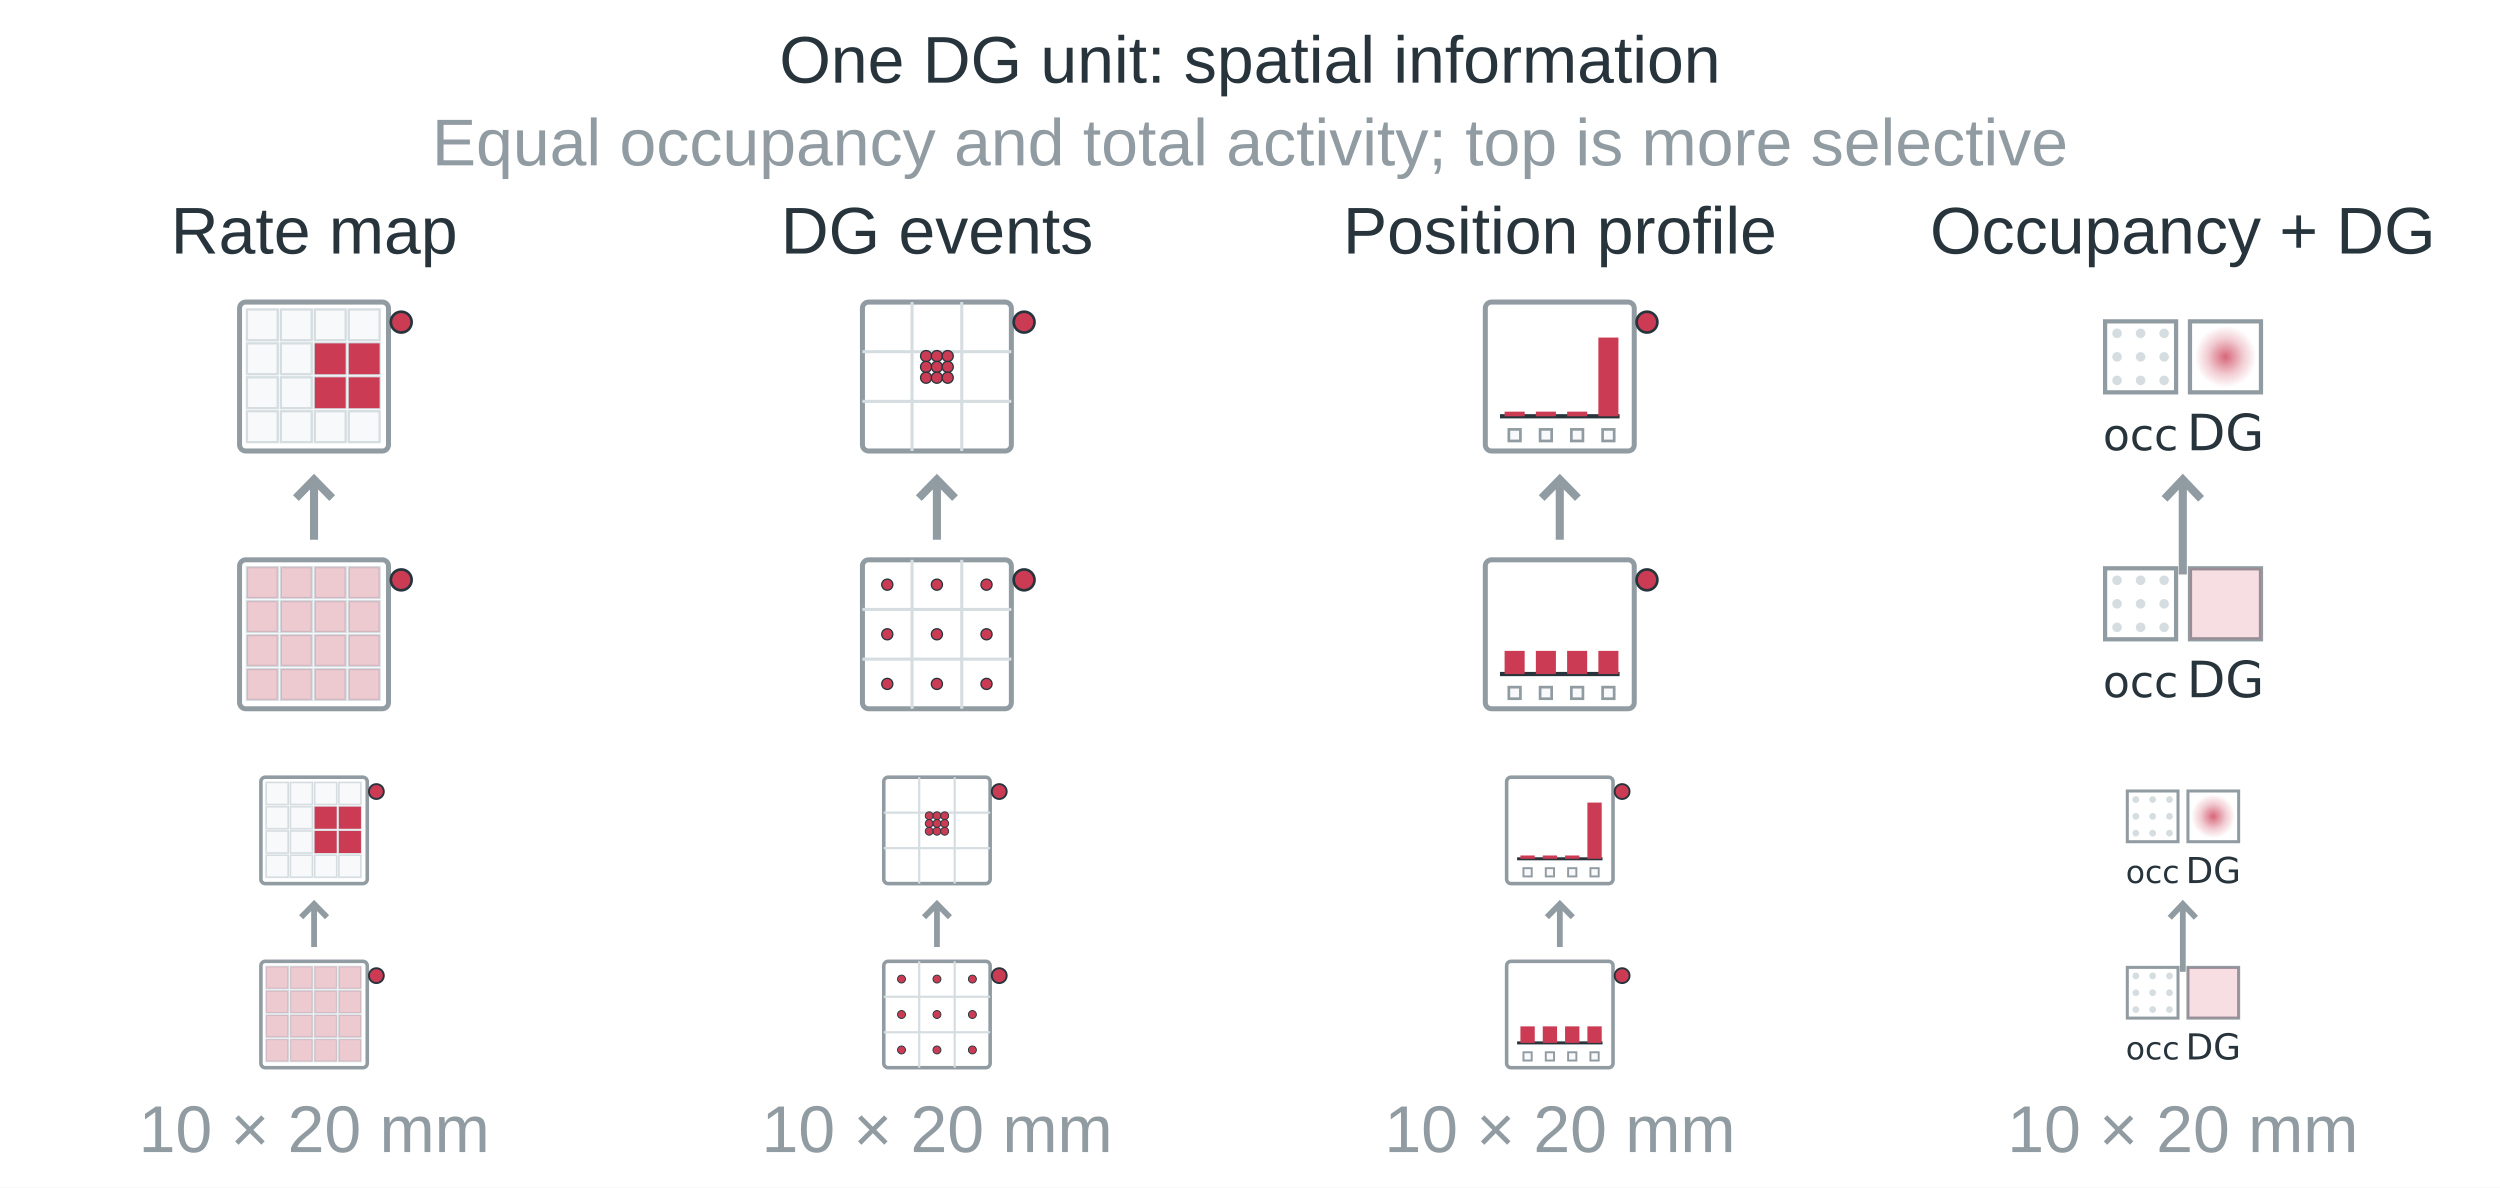
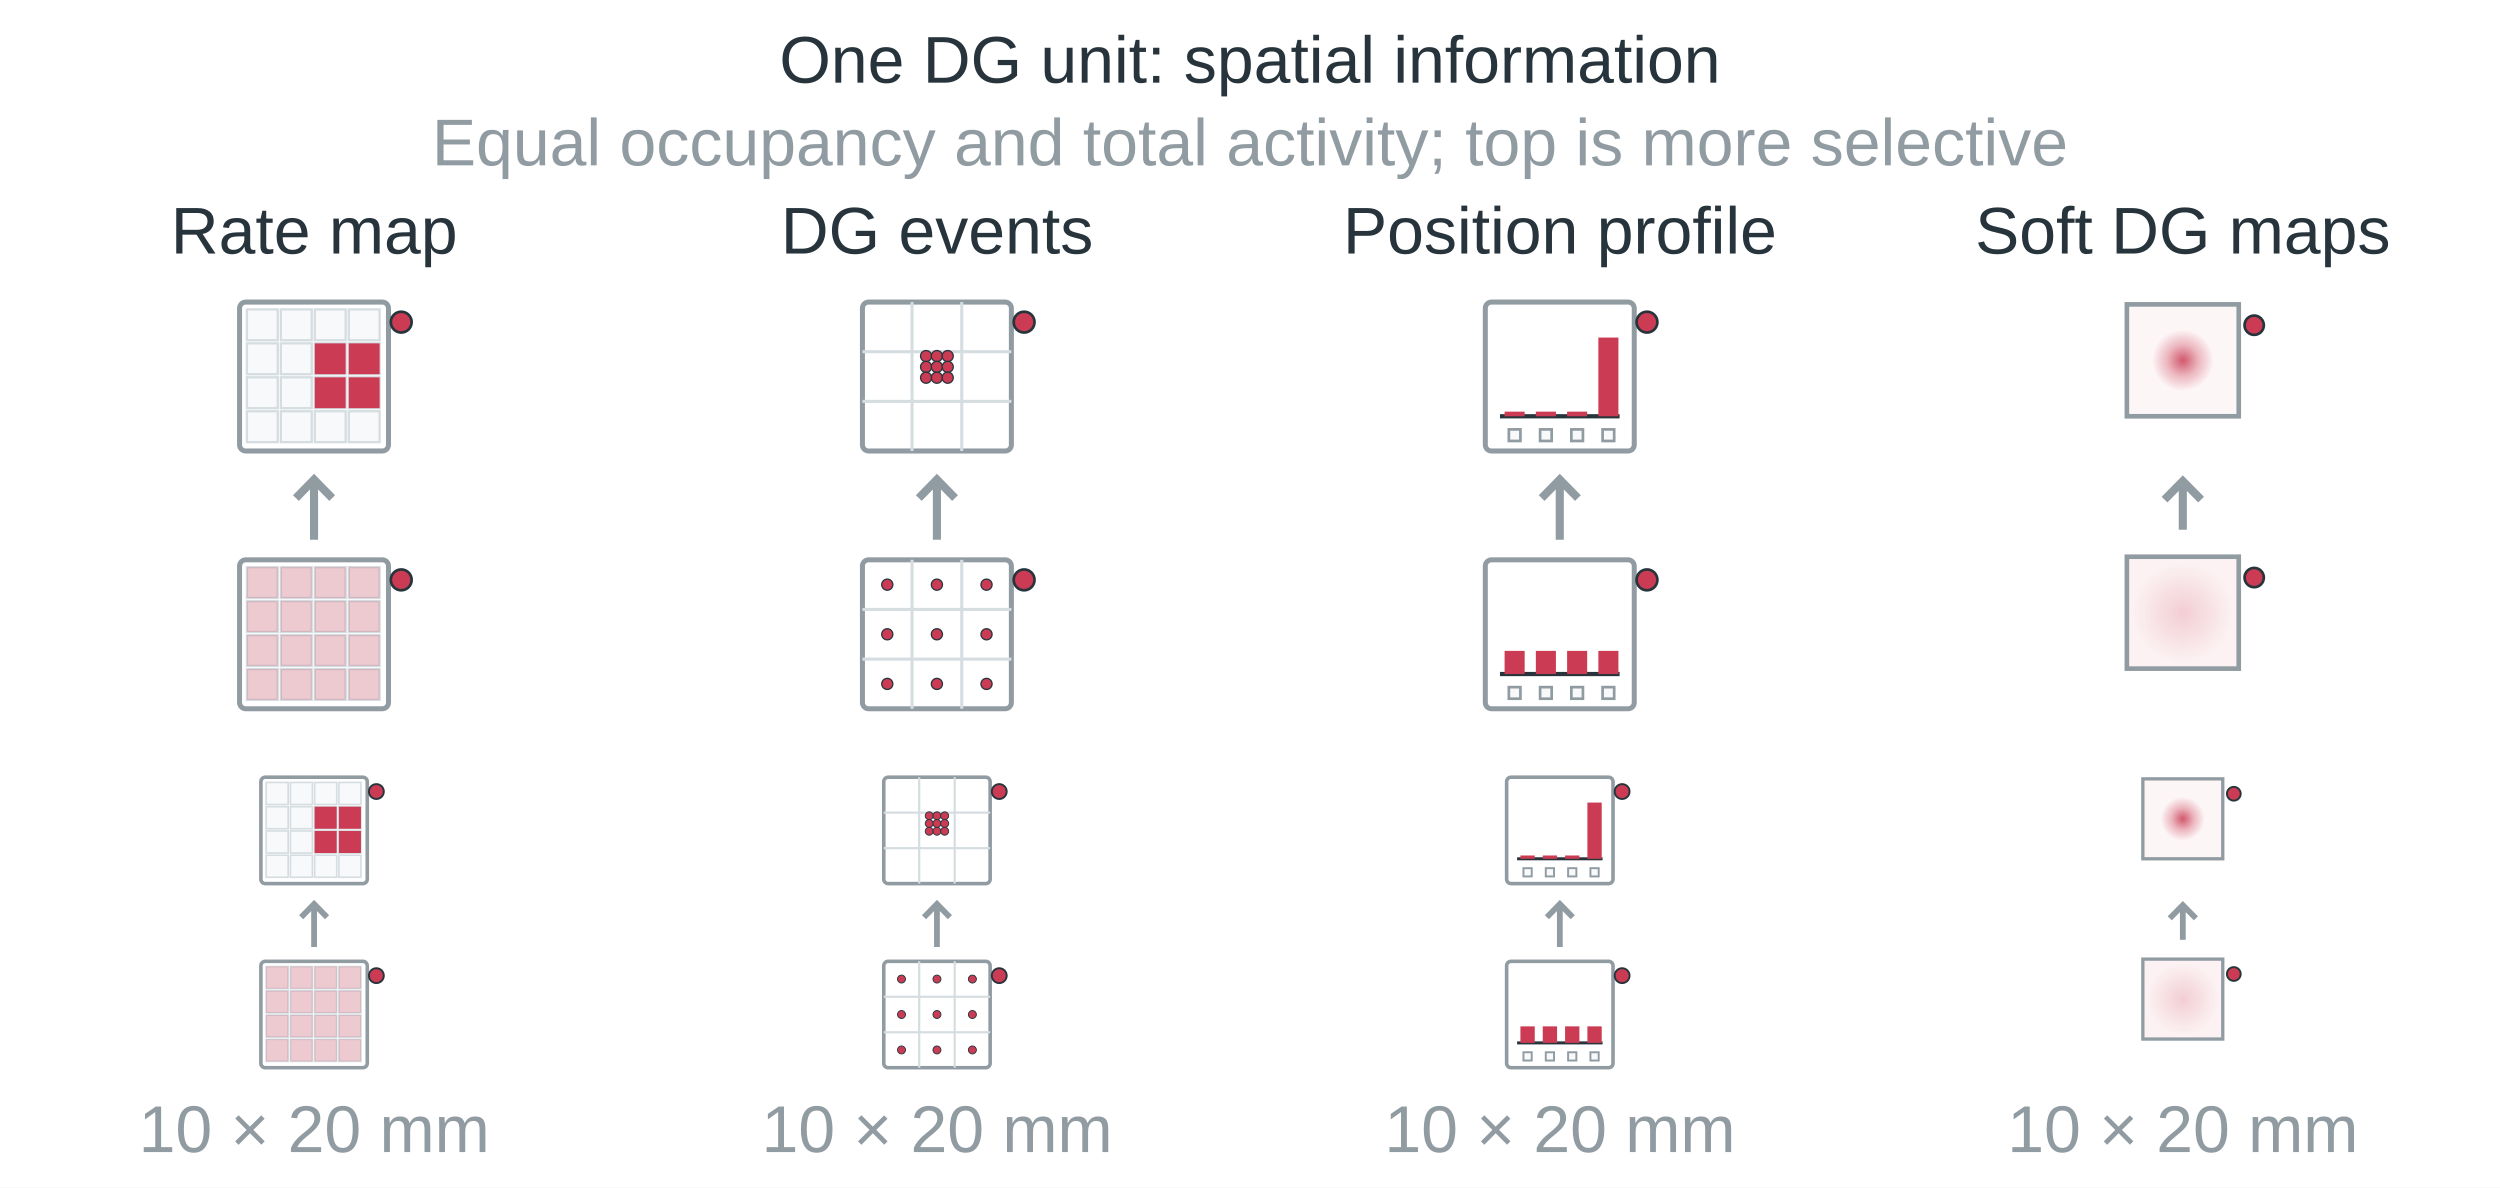
<svg xmlns="http://www.w3.org/2000/svg" width="160mm" height="76mm" viewBox="0 0 453.543 215.433">
  <rect width="100%" height="100%" fill="white" />
  <text x="226.77" y="15" text-anchor="middle" font-family="Arial" font-size="12" fill="#27343c">One DG unit: spatial information</text>
  <text x="226.77" y="30" text-anchor="middle" font-family="Arial" font-size="12" fill="#919ba2">Equal occupancy and total activity; top is more selective</text>
  <text x="57.00" y="46" text-anchor="middle" font-family="Arial" font-size="12" fill="#27343c">Rate map</text>
  <g transform="translate(37.16,52) scale(1.4)">
    <rect x="4.5" y="2.0" width="19.3" height="19.3" rx="0.8" fill="white" stroke="#919ba2" stroke-width="0.65" />
    <circle cx="25.45" cy="4.60" r="1.35" fill="#CB3C54" stroke="#27343c" stroke-width="0.35" />
    <rect x="4.5" y="35.4" width="19.3" height="19.3" rx="0.8" fill="white" stroke="#919ba2" stroke-width="0.65" />
    <circle cx="25.45" cy="38.00" r="1.35" fill="#CB3C54" stroke="#27343c" stroke-width="0.35" />
    <path d="M 14.15,32.8 V 25.0 M 11.8,27.4 L 14.15,25.0 L 16.5,27.4" fill="none" stroke="#919ba2" stroke-width="1.05" />
    <rect x="5.45" y="2.95" width="4.0" height="4.0" fill="#f8f9fa" stroke="#d5dde1" stroke-width="0.30" />
    <rect x="9.85" y="2.95" width="4.0" height="4.0" fill="#f8f9fa" stroke="#d5dde1" stroke-width="0.30" />
    <rect x="14.25" y="2.95" width="4.0" height="4.0" fill="#f8f9fa" stroke="#d5dde1" stroke-width="0.30" />
    <rect x="18.65" y="2.95" width="4.0" height="4.0" fill="#f8f9fa" stroke="#d5dde1" stroke-width="0.30" />
    <rect x="5.45" y="7.35" width="4.0" height="4.0" fill="#f8f9fa" stroke="#d5dde1" stroke-width="0.30" />
    <rect x="9.85" y="7.35" width="4.0" height="4.0" fill="#f8f9fa" stroke="#d5dde1" stroke-width="0.30" />
    <rect x="14.25" y="7.35" width="4.0" height="4.0" fill="#f8f9fa" stroke="#d5dde1" stroke-width="0.30" />
    <rect x="14.25" y="7.35" width="4.0" height="4.0" fill="#CB3C54" fill-opacity="1" />
    <rect x="18.65" y="7.35" width="4.0" height="4.0" fill="#f8f9fa" stroke="#d5dde1" stroke-width="0.30" />
    <rect x="18.65" y="7.35" width="4.0" height="4.0" fill="#CB3C54" fill-opacity="1" />
    <rect x="5.45" y="11.75" width="4.0" height="4.0" fill="#f8f9fa" stroke="#d5dde1" stroke-width="0.30" />
    <rect x="9.85" y="11.75" width="4.0" height="4.0" fill="#f8f9fa" stroke="#d5dde1" stroke-width="0.30" />
    <rect x="14.25" y="11.75" width="4.0" height="4.0" fill="#f8f9fa" stroke="#d5dde1" stroke-width="0.30" />
    <rect x="14.25" y="11.75" width="4.0" height="4.0" fill="#CB3C54" fill-opacity="1" />
    <rect x="18.65" y="11.75" width="4.0" height="4.0" fill="#f8f9fa" stroke="#d5dde1" stroke-width="0.30" />
    <rect x="18.65" y="11.75" width="4.0" height="4.0" fill="#CB3C54" fill-opacity="1" />
    <rect x="5.45" y="16.15" width="4.0" height="4.0" fill="#f8f9fa" stroke="#d5dde1" stroke-width="0.30" />
    <rect x="9.85" y="16.15" width="4.0" height="4.0" fill="#f8f9fa" stroke="#d5dde1" stroke-width="0.30" />
    <rect x="14.25" y="16.15" width="4.0" height="4.0" fill="#f8f9fa" stroke="#d5dde1" stroke-width="0.30" />
    <rect x="18.65" y="16.15" width="4.0" height="4.0" fill="#f8f9fa" stroke="#d5dde1" stroke-width="0.30" />
    <rect x="5.45" y="36.35" width="4.0" height="4.0" fill="#f8f9fa" stroke="#d5dde1" stroke-width="0.30" />
    <rect x="5.45" y="36.35" width="4.0" height="4.0" fill="#CB3C54" fill-opacity="0.25" />
    <rect x="9.85" y="36.35" width="4.0" height="4.0" fill="#f8f9fa" stroke="#d5dde1" stroke-width="0.30" />
    <rect x="9.85" y="36.35" width="4.0" height="4.0" fill="#CB3C54" fill-opacity="0.25" />
    <rect x="14.25" y="36.35" width="4.0" height="4.0" fill="#f8f9fa" stroke="#d5dde1" stroke-width="0.30" />
    <rect x="14.25" y="36.35" width="4.0" height="4.0" fill="#CB3C54" fill-opacity="0.25" />
    <rect x="18.65" y="36.35" width="4.0" height="4.0" fill="#f8f9fa" stroke="#d5dde1" stroke-width="0.30" />
    <rect x="18.65" y="36.35" width="4.0" height="4.0" fill="#CB3C54" fill-opacity="0.25" />
    <rect x="5.45" y="40.75" width="4.0" height="4.0" fill="#f8f9fa" stroke="#d5dde1" stroke-width="0.30" />
    <rect x="5.45" y="40.75" width="4.0" height="4.0" fill="#CB3C54" fill-opacity="0.25" />
    <rect x="9.85" y="40.75" width="4.0" height="4.0" fill="#f8f9fa" stroke="#d5dde1" stroke-width="0.30" />
    <rect x="9.85" y="40.75" width="4.0" height="4.0" fill="#CB3C54" fill-opacity="0.25" />
    <rect x="14.25" y="40.75" width="4.0" height="4.0" fill="#f8f9fa" stroke="#d5dde1" stroke-width="0.30" />
    <rect x="14.25" y="40.75" width="4.0" height="4.0" fill="#CB3C54" fill-opacity="0.25" />
    <rect x="18.65" y="40.75" width="4.0" height="4.0" fill="#f8f9fa" stroke="#d5dde1" stroke-width="0.30" />
    <rect x="18.65" y="40.75" width="4.0" height="4.0" fill="#CB3C54" fill-opacity="0.25" />
    <rect x="5.45" y="45.15" width="4.0" height="4.0" fill="#f8f9fa" stroke="#d5dde1" stroke-width="0.30" />
    <rect x="5.45" y="45.15" width="4.0" height="4.0" fill="#CB3C54" fill-opacity="0.25" />
    <rect x="9.85" y="45.15" width="4.0" height="4.0" fill="#f8f9fa" stroke="#d5dde1" stroke-width="0.30" />
    <rect x="9.85" y="45.15" width="4.0" height="4.0" fill="#CB3C54" fill-opacity="0.25" />
    <rect x="14.25" y="45.15" width="4.0" height="4.0" fill="#f8f9fa" stroke="#d5dde1" stroke-width="0.30" />
    <rect x="14.25" y="45.15" width="4.0" height="4.0" fill="#CB3C54" fill-opacity="0.25" />
    <rect x="18.65" y="45.15" width="4.0" height="4.0" fill="#f8f9fa" stroke="#d5dde1" stroke-width="0.30" />
    <rect x="18.65" y="45.15" width="4.0" height="4.0" fill="#CB3C54" fill-opacity="0.25" />
    <rect x="5.45" y="49.55" width="4.0" height="4.0" fill="#f8f9fa" stroke="#d5dde1" stroke-width="0.30" />
    <rect x="5.45" y="49.55" width="4.0" height="4.0" fill="#CB3C54" fill-opacity="0.25" />
    <rect x="9.85" y="49.55" width="4.0" height="4.0" fill="#f8f9fa" stroke="#d5dde1" stroke-width="0.30" />
    <rect x="9.85" y="49.55" width="4.0" height="4.0" fill="#CB3C54" fill-opacity="0.25" />
    <rect x="14.25" y="49.55" width="4.0" height="4.0" fill="#f8f9fa" stroke="#d5dde1" stroke-width="0.30" />
    <rect x="14.25" y="49.55" width="4.0" height="4.0" fill="#CB3C54" fill-opacity="0.25" />
    <rect x="18.65" y="49.55" width="4.0" height="4.0" fill="#f8f9fa" stroke="#d5dde1" stroke-width="0.30" />
    <rect x="18.65" y="49.55" width="4.0" height="4.0" fill="#CB3C54" fill-opacity="0.25" />
  </g>
  <g transform="translate(42.83,139)">
    <rect x="4.5" y="2.0" width="19.3" height="19.3" rx="0.8" fill="white" stroke="#919ba2" stroke-width="0.65" />
    <circle cx="25.45" cy="4.60" r="1.35" fill="#CB3C54" stroke="#27343c" stroke-width="0.35" />
    <rect x="4.5" y="35.4" width="19.3" height="19.3" rx="0.8" fill="white" stroke="#919ba2" stroke-width="0.65" />
    <circle cx="25.45" cy="38.00" r="1.35" fill="#CB3C54" stroke="#27343c" stroke-width="0.35" />
    <path d="M 14.15,32.8 V 25.0 M 11.8,27.4 L 14.15,25.0 L 16.5,27.4" fill="none" stroke="#919ba2" stroke-width="1.05" />
    <rect x="5.45" y="2.95" width="4.0" height="4.0" fill="#f8f9fa" stroke="#d5dde1" stroke-width="0.30" />
    <rect x="9.85" y="2.95" width="4.0" height="4.0" fill="#f8f9fa" stroke="#d5dde1" stroke-width="0.30" />
    <rect x="14.25" y="2.95" width="4.0" height="4.0" fill="#f8f9fa" stroke="#d5dde1" stroke-width="0.30" />
    <rect x="18.65" y="2.95" width="4.0" height="4.0" fill="#f8f9fa" stroke="#d5dde1" stroke-width="0.30" />
    <rect x="5.45" y="7.35" width="4.0" height="4.0" fill="#f8f9fa" stroke="#d5dde1" stroke-width="0.30" />
    <rect x="9.85" y="7.35" width="4.0" height="4.0" fill="#f8f9fa" stroke="#d5dde1" stroke-width="0.30" />
    <rect x="14.25" y="7.35" width="4.0" height="4.0" fill="#f8f9fa" stroke="#d5dde1" stroke-width="0.30" />
    <rect x="14.25" y="7.35" width="4.0" height="4.0" fill="#CB3C54" fill-opacity="1" />
    <rect x="18.65" y="7.35" width="4.0" height="4.0" fill="#f8f9fa" stroke="#d5dde1" stroke-width="0.30" />
    <rect x="18.65" y="7.35" width="4.0" height="4.0" fill="#CB3C54" fill-opacity="1" />
    <rect x="5.45" y="11.75" width="4.0" height="4.0" fill="#f8f9fa" stroke="#d5dde1" stroke-width="0.30" />
    <rect x="9.85" y="11.75" width="4.0" height="4.0" fill="#f8f9fa" stroke="#d5dde1" stroke-width="0.30" />
    <rect x="14.25" y="11.75" width="4.0" height="4.0" fill="#f8f9fa" stroke="#d5dde1" stroke-width="0.30" />
    <rect x="14.25" y="11.75" width="4.0" height="4.0" fill="#CB3C54" fill-opacity="1" />
    <rect x="18.65" y="11.75" width="4.0" height="4.0" fill="#f8f9fa" stroke="#d5dde1" stroke-width="0.30" />
    <rect x="18.65" y="11.75" width="4.0" height="4.0" fill="#CB3C54" fill-opacity="1" />
    <rect x="5.45" y="16.15" width="4.0" height="4.0" fill="#f8f9fa" stroke="#d5dde1" stroke-width="0.30" />
    <rect x="9.85" y="16.15" width="4.0" height="4.0" fill="#f8f9fa" stroke="#d5dde1" stroke-width="0.30" />
    <rect x="14.25" y="16.15" width="4.0" height="4.0" fill="#f8f9fa" stroke="#d5dde1" stroke-width="0.30" />
    <rect x="18.65" y="16.15" width="4.0" height="4.0" fill="#f8f9fa" stroke="#d5dde1" stroke-width="0.30" />
    <rect x="5.45" y="36.35" width="4.0" height="4.0" fill="#f8f9fa" stroke="#d5dde1" stroke-width="0.30" />
    <rect x="5.45" y="36.35" width="4.0" height="4.0" fill="#CB3C54" fill-opacity="0.25" />
    <rect x="9.85" y="36.35" width="4.0" height="4.0" fill="#f8f9fa" stroke="#d5dde1" stroke-width="0.30" />
    <rect x="9.85" y="36.35" width="4.0" height="4.0" fill="#CB3C54" fill-opacity="0.25" />
    <rect x="14.25" y="36.35" width="4.0" height="4.0" fill="#f8f9fa" stroke="#d5dde1" stroke-width="0.30" />
    <rect x="14.25" y="36.35" width="4.0" height="4.0" fill="#CB3C54" fill-opacity="0.25" />
    <rect x="18.65" y="36.35" width="4.0" height="4.0" fill="#f8f9fa" stroke="#d5dde1" stroke-width="0.30" />
    <rect x="18.65" y="36.35" width="4.0" height="4.0" fill="#CB3C54" fill-opacity="0.25" />
    <rect x="5.45" y="40.75" width="4.0" height="4.0" fill="#f8f9fa" stroke="#d5dde1" stroke-width="0.30" />
    <rect x="5.45" y="40.75" width="4.0" height="4.0" fill="#CB3C54" fill-opacity="0.25" />
    <rect x="9.85" y="40.75" width="4.0" height="4.0" fill="#f8f9fa" stroke="#d5dde1" stroke-width="0.30" />
    <rect x="9.85" y="40.75" width="4.0" height="4.0" fill="#CB3C54" fill-opacity="0.25" />
    <rect x="14.25" y="40.75" width="4.0" height="4.0" fill="#f8f9fa" stroke="#d5dde1" stroke-width="0.30" />
    <rect x="14.25" y="40.75" width="4.0" height="4.0" fill="#CB3C54" fill-opacity="0.25" />
    <rect x="18.65" y="40.75" width="4.0" height="4.0" fill="#f8f9fa" stroke="#d5dde1" stroke-width="0.30" />
    <rect x="18.65" y="40.75" width="4.0" height="4.0" fill="#CB3C54" fill-opacity="0.25" />
    <rect x="5.45" y="45.15" width="4.0" height="4.0" fill="#f8f9fa" stroke="#d5dde1" stroke-width="0.30" />
    <rect x="5.45" y="45.15" width="4.0" height="4.0" fill="#CB3C54" fill-opacity="0.25" />
    <rect x="9.85" y="45.15" width="4.0" height="4.0" fill="#f8f9fa" stroke="#d5dde1" stroke-width="0.30" />
    <rect x="9.85" y="45.15" width="4.0" height="4.0" fill="#CB3C54" fill-opacity="0.25" />
    <rect x="14.25" y="45.15" width="4.0" height="4.0" fill="#f8f9fa" stroke="#d5dde1" stroke-width="0.30" />
    <rect x="14.25" y="45.15" width="4.0" height="4.0" fill="#CB3C54" fill-opacity="0.25" />
    <rect x="18.65" y="45.15" width="4.0" height="4.0" fill="#f8f9fa" stroke="#d5dde1" stroke-width="0.30" />
    <rect x="18.65" y="45.15" width="4.0" height="4.0" fill="#CB3C54" fill-opacity="0.25" />
    <rect x="5.45" y="49.55" width="4.0" height="4.0" fill="#f8f9fa" stroke="#d5dde1" stroke-width="0.30" />
    <rect x="5.45" y="49.55" width="4.0" height="4.0" fill="#CB3C54" fill-opacity="0.25" />
    <rect x="9.85" y="49.55" width="4.0" height="4.0" fill="#f8f9fa" stroke="#d5dde1" stroke-width="0.30" />
    <rect x="9.85" y="49.55" width="4.0" height="4.0" fill="#CB3C54" fill-opacity="0.25" />
    <rect x="14.25" y="49.55" width="4.0" height="4.0" fill="#f8f9fa" stroke="#d5dde1" stroke-width="0.30" />
    <rect x="14.25" y="49.55" width="4.0" height="4.0" fill="#CB3C54" fill-opacity="0.25" />
    <rect x="18.65" y="49.55" width="4.0" height="4.0" fill="#f8f9fa" stroke="#d5dde1" stroke-width="0.30" />
    <rect x="18.65" y="49.55" width="4.0" height="4.0" fill="#CB3C54" fill-opacity="0.25" />
  </g>
  <text x="57.00" y="209" text-anchor="middle" font-family="Arial" font-size="12" fill="#919ba2">10 × 20 mm</text>
  <text x="170.00" y="46" text-anchor="middle" font-family="Arial" font-size="12" fill="#27343c">DG events</text>
  <g transform="translate(150.16,52) scale(1.4)">
    <rect x="4.5" y="2.0" width="19.3" height="19.3" rx="0.8" fill="white" stroke="#919ba2" stroke-width="0.65" />
    <circle cx="25.45" cy="4.60" r="1.35" fill="#CB3C54" stroke="#27343c" stroke-width="0.35" />
    <rect x="4.5" y="35.4" width="19.3" height="19.3" rx="0.8" fill="white" stroke="#919ba2" stroke-width="0.65" />
    <circle cx="25.45" cy="38.00" r="1.35" fill="#CB3C54" stroke="#27343c" stroke-width="0.35" />
    <path d="M 14.15,32.8 V 25.0 M 11.8,27.4 L 14.15,25.0 L 16.5,27.4" fill="none" stroke="#919ba2" stroke-width="1.05" />
    <path d="M 10.93,2.00 V 21.30 M 4.50,8.43 H 23.80" fill="none" stroke="#d5dde1" stroke-width="0.4" />
    <path d="M 17.37,2.00 V 21.30 M 4.50,14.87 H 23.80" fill="none" stroke="#d5dde1" stroke-width="0.4" />
    <path d="M 10.93,35.40 V 54.70 M 4.50,41.83 H 23.80" fill="none" stroke="#d5dde1" stroke-width="0.4" />
    <path d="M 17.37,35.40 V 54.70 M 4.50,48.27 H 23.80" fill="none" stroke="#d5dde1" stroke-width="0.4" />
    <circle cx="12.75" cy="9.00" r="0.72" fill="#CB3C54" stroke="#27343c" stroke-width="0.17" />
    <circle cx="14.15" cy="9.00" r="0.72" fill="#CB3C54" stroke="#27343c" stroke-width="0.17" />
    <circle cx="15.55" cy="9.00" r="0.72" fill="#CB3C54" stroke="#27343c" stroke-width="0.17" />
    <circle cx="12.75" cy="10.40" r="0.72" fill="#CB3C54" stroke="#27343c" stroke-width="0.17" />
    <circle cx="14.15" cy="10.40" r="0.72" fill="#CB3C54" stroke="#27343c" stroke-width="0.17" />
    <circle cx="15.55" cy="10.40" r="0.72" fill="#CB3C54" stroke="#27343c" stroke-width="0.17" />
    <circle cx="12.75" cy="11.80" r="0.72" fill="#CB3C54" stroke="#27343c" stroke-width="0.17" />
    <circle cx="14.15" cy="11.80" r="0.72" fill="#CB3C54" stroke="#27343c" stroke-width="0.17" />
    <circle cx="15.55" cy="11.80" r="0.72" fill="#CB3C54" stroke="#27343c" stroke-width="0.17" />
    <circle cx="7.72" cy="38.62" r="0.72" fill="#CB3C54" stroke="#27343c" stroke-width="0.17" />
    <circle cx="14.15" cy="38.62" r="0.72" fill="#CB3C54" stroke="#27343c" stroke-width="0.17" />
    <circle cx="20.58" cy="38.62" r="0.72" fill="#CB3C54" stroke="#27343c" stroke-width="0.17" />
    <circle cx="7.72" cy="45.05" r="0.72" fill="#CB3C54" stroke="#27343c" stroke-width="0.17" />
    <circle cx="14.15" cy="45.05" r="0.72" fill="#CB3C54" stroke="#27343c" stroke-width="0.17" />
    <circle cx="20.58" cy="45.05" r="0.72" fill="#CB3C54" stroke="#27343c" stroke-width="0.17" />
    <circle cx="7.72" cy="51.48" r="0.72" fill="#CB3C54" stroke="#27343c" stroke-width="0.17" />
    <circle cx="14.15" cy="51.48" r="0.72" fill="#CB3C54" stroke="#27343c" stroke-width="0.17" />
    <circle cx="20.58" cy="51.48" r="0.72" fill="#CB3C54" stroke="#27343c" stroke-width="0.17" />
  </g>
  <g transform="translate(155.83,139)">
    <rect x="4.5" y="2.0" width="19.3" height="19.3" rx="0.8" fill="white" stroke="#919ba2" stroke-width="0.65" />
    <circle cx="25.45" cy="4.60" r="1.35" fill="#CB3C54" stroke="#27343c" stroke-width="0.35" />
    <rect x="4.5" y="35.4" width="19.3" height="19.3" rx="0.8" fill="white" stroke="#919ba2" stroke-width="0.65" />
    <circle cx="25.45" cy="38.00" r="1.35" fill="#CB3C54" stroke="#27343c" stroke-width="0.35" />
    <path d="M 14.15,32.8 V 25.0 M 11.8,27.4 L 14.15,25.0 L 16.5,27.4" fill="none" stroke="#919ba2" stroke-width="1.05" />
    <path d="M 10.93,2.00 V 21.30 M 4.50,8.43 H 23.80" fill="none" stroke="#d5dde1" stroke-width="0.4" />
    <path d="M 17.37,2.00 V 21.30 M 4.50,14.87 H 23.80" fill="none" stroke="#d5dde1" stroke-width="0.4" />
    <path d="M 10.93,35.40 V 54.70 M 4.50,41.83 H 23.80" fill="none" stroke="#d5dde1" stroke-width="0.4" />
    <path d="M 17.37,35.40 V 54.70 M 4.50,48.27 H 23.80" fill="none" stroke="#d5dde1" stroke-width="0.4" />
    <circle cx="12.75" cy="9.00" r="0.72" fill="#CB3C54" stroke="#27343c" stroke-width="0.17" />
    <circle cx="14.15" cy="9.00" r="0.72" fill="#CB3C54" stroke="#27343c" stroke-width="0.17" />
    <circle cx="15.55" cy="9.00" r="0.72" fill="#CB3C54" stroke="#27343c" stroke-width="0.17" />
    <circle cx="12.75" cy="10.40" r="0.72" fill="#CB3C54" stroke="#27343c" stroke-width="0.17" />
    <circle cx="14.15" cy="10.40" r="0.72" fill="#CB3C54" stroke="#27343c" stroke-width="0.17" />
    <circle cx="15.55" cy="10.40" r="0.72" fill="#CB3C54" stroke="#27343c" stroke-width="0.17" />
    <circle cx="12.75" cy="11.80" r="0.72" fill="#CB3C54" stroke="#27343c" stroke-width="0.17" />
    <circle cx="14.15" cy="11.80" r="0.72" fill="#CB3C54" stroke="#27343c" stroke-width="0.17" />
    <circle cx="15.55" cy="11.80" r="0.72" fill="#CB3C54" stroke="#27343c" stroke-width="0.17" />
    <circle cx="7.72" cy="38.62" r="0.72" fill="#CB3C54" stroke="#27343c" stroke-width="0.17" />
    <circle cx="14.15" cy="38.62" r="0.72" fill="#CB3C54" stroke="#27343c" stroke-width="0.17" />
    <circle cx="20.58" cy="38.62" r="0.72" fill="#CB3C54" stroke="#27343c" stroke-width="0.17" />
    <circle cx="7.72" cy="45.05" r="0.72" fill="#CB3C54" stroke="#27343c" stroke-width="0.17" />
    <circle cx="14.15" cy="45.05" r="0.72" fill="#CB3C54" stroke="#27343c" stroke-width="0.17" />
    <circle cx="20.58" cy="45.05" r="0.72" fill="#CB3C54" stroke="#27343c" stroke-width="0.17" />
    <circle cx="7.72" cy="51.48" r="0.72" fill="#CB3C54" stroke="#27343c" stroke-width="0.17" />
    <circle cx="14.15" cy="51.48" r="0.72" fill="#CB3C54" stroke="#27343c" stroke-width="0.17" />
    <circle cx="20.58" cy="51.48" r="0.72" fill="#CB3C54" stroke="#27343c" stroke-width="0.17" />
  </g>
  <text x="170.00" y="209" text-anchor="middle" font-family="Arial" font-size="12" fill="#919ba2">10 × 20 mm</text>
  <text x="283.00" y="46" text-anchor="middle" font-family="Arial" font-size="12" fill="#27343c">Position profile</text>
  <g transform="translate(263.16,52) scale(1.4)">
    <rect x="4.5" y="2.0" width="19.3" height="19.3" rx="0.8" fill="white" stroke="#919ba2" stroke-width="0.65" />
    <circle cx="25.45" cy="4.60" r="1.35" fill="#CB3C54" stroke="#27343c" stroke-width="0.35" />
    <rect x="4.5" y="35.4" width="19.3" height="19.3" rx="0.8" fill="white" stroke="#919ba2" stroke-width="0.65" />
    <circle cx="25.45" cy="38.00" r="1.35" fill="#CB3C54" stroke="#27343c" stroke-width="0.35" />
    <path d="M 14.15,32.8 V 25.0 M 11.8,27.4 L 14.15,25.0 L 16.5,27.4" fill="none" stroke="#919ba2" stroke-width="1.05" />
    <path d="M 6.4,16.80 H 21.9" fill="none" stroke="#27343c" stroke-width="0.55" />
    <rect x="7.00" y="16.20" width="2.6" height="0.60" fill="#CB3C54" />
    <rect x="7.55" y="18.50" width="1.5" height="1.5" fill="#f8f9fa" stroke="#919ba2" stroke-width="0.35" />
    <rect x="11.05" y="16.20" width="2.6" height="0.60" fill="#CB3C54" />
    <rect x="11.60" y="18.50" width="1.5" height="1.5" fill="#f8f9fa" stroke="#919ba2" stroke-width="0.35" />
    <rect x="15.10" y="16.20" width="2.6" height="0.60" fill="#CB3C54" />
    <rect x="15.65" y="18.50" width="1.5" height="1.5" fill="#f8f9fa" stroke="#919ba2" stroke-width="0.35" />
    <rect x="19.15" y="6.60" width="2.6" height="10.20" fill="#CB3C54" />
    <rect x="19.70" y="18.50" width="1.5" height="1.5" fill="#f8f9fa" stroke="#919ba2" stroke-width="0.35" />
    <path d="M 6.4,50.20 H 21.9" fill="none" stroke="#27343c" stroke-width="0.55" />
    <rect x="7.00" y="47.20" width="2.6" height="3.00" fill="#CB3C54" />
    <rect x="7.55" y="51.90" width="1.5" height="1.5" fill="#f8f9fa" stroke="#919ba2" stroke-width="0.35" />
    <rect x="11.05" y="47.20" width="2.6" height="3.00" fill="#CB3C54" />
    <rect x="11.60" y="51.90" width="1.5" height="1.5" fill="#f8f9fa" stroke="#919ba2" stroke-width="0.35" />
    <rect x="15.10" y="47.20" width="2.6" height="3.00" fill="#CB3C54" />
    <rect x="15.65" y="51.90" width="1.5" height="1.5" fill="#f8f9fa" stroke="#919ba2" stroke-width="0.35" />
    <rect x="19.15" y="47.20" width="2.6" height="3.00" fill="#CB3C54" />
    <rect x="19.70" y="51.90" width="1.5" height="1.5" fill="#f8f9fa" stroke="#919ba2" stroke-width="0.35" />
  </g>
  <g transform="translate(268.83,139)">
    <rect x="4.5" y="2.0" width="19.3" height="19.3" rx="0.8" fill="white" stroke="#919ba2" stroke-width="0.65" />
    <circle cx="25.45" cy="4.60" r="1.35" fill="#CB3C54" stroke="#27343c" stroke-width="0.35" />
    <rect x="4.5" y="35.4" width="19.3" height="19.3" rx="0.8" fill="white" stroke="#919ba2" stroke-width="0.65" />
    <circle cx="25.45" cy="38.00" r="1.35" fill="#CB3C54" stroke="#27343c" stroke-width="0.35" />
    <path d="M 14.15,32.8 V 25.0 M 11.8,27.4 L 14.15,25.0 L 16.5,27.4" fill="none" stroke="#919ba2" stroke-width="1.05" />
    <path d="M 6.4,16.80 H 21.9" fill="none" stroke="#27343c" stroke-width="0.55" />
    <rect x="7.00" y="16.20" width="2.6" height="0.60" fill="#CB3C54" />
    <rect x="7.55" y="18.50" width="1.5" height="1.5" fill="#f8f9fa" stroke="#919ba2" stroke-width="0.35" />
    <rect x="11.05" y="16.20" width="2.6" height="0.60" fill="#CB3C54" />
    <rect x="11.60" y="18.50" width="1.5" height="1.5" fill="#f8f9fa" stroke="#919ba2" stroke-width="0.35" />
    <rect x="15.10" y="16.20" width="2.6" height="0.60" fill="#CB3C54" />
    <rect x="15.65" y="18.50" width="1.5" height="1.5" fill="#f8f9fa" stroke="#919ba2" stroke-width="0.35" />
    <rect x="19.15" y="6.60" width="2.6" height="10.20" fill="#CB3C54" />
    <rect x="19.70" y="18.50" width="1.5" height="1.5" fill="#f8f9fa" stroke="#919ba2" stroke-width="0.35" />
    <path d="M 6.4,50.20 H 21.9" fill="none" stroke="#27343c" stroke-width="0.55" />
    <rect x="7.00" y="47.20" width="2.6" height="3.00" fill="#CB3C54" />
    <rect x="7.55" y="51.90" width="1.5" height="1.5" fill="#f8f9fa" stroke="#919ba2" stroke-width="0.35" />
    <rect x="11.05" y="47.20" width="2.6" height="3.00" fill="#CB3C54" />
    <rect x="11.60" y="51.90" width="1.5" height="1.5" fill="#f8f9fa" stroke="#919ba2" stroke-width="0.35" />
    <rect x="15.10" y="47.20" width="2.6" height="3.00" fill="#CB3C54" />
    <rect x="15.65" y="51.90" width="1.5" height="1.5" fill="#f8f9fa" stroke="#919ba2" stroke-width="0.35" />
    <rect x="19.15" y="47.20" width="2.6" height="3.00" fill="#CB3C54" />
    <rect x="19.70" y="51.90" width="1.5" height="1.5" fill="#f8f9fa" stroke="#919ba2" stroke-width="0.35" />
  </g>
  <text x="283.00" y="209" text-anchor="middle" font-family="Arial" font-size="12" fill="#919ba2">10 × 20 mm</text>
-   <text x="396.00" y="46" text-anchor="middle" font-family="Arial" font-size="12" fill="#27343c">Occupancy + DG</text>
+   <text x="396.00" y="46" text-anchor="middle" font-family="Arial" font-size="12" fill="#27343c">Soft DG maps</text>
  <g transform="translate(376.16,52) scale(1.4)">
    <defs>
-       <radialGradient id="3-enlarged-localized-dg">
-         <stop offset="0" stop-color="#CB3C54" stop-opacity="0.78" />
-         <stop offset="0.58" stop-color="#CB3C54" stop-opacity="0.26" />
+       <radialGradient id="3-enlarged-narrow-dg">
+         <stop offset="0" stop-color="#CB3C54" stop-opacity="0.85" />
+         <stop offset="0.5" stop-color="#CB3C54" stop-opacity="0.35" />
+         <stop offset="1" stop-color="#CB3C54" stop-opacity="0" />
+       </radialGradient>
+       <radialGradient id="3-enlarged-broad-dg">
+         <stop offset="0" stop-color="#CB3C54" stop-opacity="0.20" />
+         <stop offset="0.6" stop-color="#CB3C54" stop-opacity="0.08" />
        <stop offset="1" stop-color="#CB3C54" stop-opacity="0" />
      </radialGradient>
    </defs>
-     <rect x="4.1" y="4.5" width="9.2" height="9.2" fill="white" stroke="#919ba2" stroke-width="0.55" />
-     <circle cx="5.65" cy="6.05" r="0.62" fill="#d5dde1" />
-     <circle cx="8.70" cy="6.05" r="0.62" fill="#d5dde1" />
-     <circle cx="11.75" cy="6.05" r="0.62" fill="#d5dde1" />
-     <circle cx="5.65" cy="9.10" r="0.62" fill="#d5dde1" />
-     <circle cx="8.70" cy="9.10" r="0.62" fill="#d5dde1" />
-     <circle cx="11.75" cy="9.10" r="0.62" fill="#d5dde1" />
-     <circle cx="5.65" cy="12.15" r="0.62" fill="#d5dde1" />
-     <circle cx="8.70" cy="12.15" r="0.62" fill="#d5dde1" />
-     <circle cx="11.75" cy="12.15" r="0.62" fill="#d5dde1" />
-     <rect x="15.1" y="4.5" width="9.2" height="9.2" fill="white" stroke="#919ba2" stroke-width="0.55" />
-     <circle cx="19.7" cy="9.10" r="4.0" fill="url(#3-enlarged-localized-dg)" />
-     <text x="8.7" y="21.20" text-anchor="middle" font-family="DejaVu Sans" font-size="5.7" fill="#27343c">occ</text>
-     <text x="19.7" y="21.20" text-anchor="middle" font-family="DejaVu Sans" font-size="6.5" fill="#27343c">DG</text>
-     <rect x="4.1" y="36.5" width="9.2" height="9.2" fill="white" stroke="#919ba2" stroke-width="0.55" />
-     <circle cx="5.65" cy="38.05" r="0.62" fill="#d5dde1" />
-     <circle cx="8.70" cy="38.05" r="0.62" fill="#d5dde1" />
-     <circle cx="11.75" cy="38.05" r="0.62" fill="#d5dde1" />
-     <circle cx="5.65" cy="41.10" r="0.62" fill="#d5dde1" />
-     <circle cx="8.70" cy="41.10" r="0.62" fill="#d5dde1" />
-     <circle cx="11.75" cy="41.10" r="0.62" fill="#d5dde1" />
-     <circle cx="5.65" cy="44.15" r="0.62" fill="#d5dde1" />
-     <circle cx="8.70" cy="44.15" r="0.62" fill="#d5dde1" />
-     <circle cx="11.75" cy="44.15" r="0.62" fill="#d5dde1" />
-     <rect x="15.1" y="36.5" width="9.2" height="9.2" fill="white" stroke="#919ba2" stroke-width="0.55" />
-     <rect x="15.1" y="36.5" width="9.2" height="9.2" fill="#CB3C54" fill-opacity="0.17" />
-     <text x="8.7" y="53.20" text-anchor="middle" font-family="DejaVu Sans" font-size="5.7" fill="#27343c">occ</text>
-     <text x="19.7" y="53.20" text-anchor="middle" font-family="DejaVu Sans" font-size="6.5" fill="#27343c">DG</text>
-     <path d="M 14.17,37.3 V 25.0 M 11.8,27.5 L 14.17,25.0 L 16.54,27.5" fill="none" stroke="#919ba2" stroke-width="1.05" />
+     <rect x="6.92" y="2.3" width="14.5" height="14.5" fill="#CB3C54" fill-opacity="0.05" />
+     <circle cx="14.17" cy="9.55" r="4.0" fill="url(#3-enlarged-narrow-dg)" />
+     <rect x="6.92" y="2.3" width="14.5" height="14.5" fill="none" stroke="#919ba2" stroke-width="0.6" />
+     <circle cx="23.42" cy="5.00" r="1.25" fill="#CB3C54" stroke="#27343c" stroke-width="0.35" />
+     <rect x="6.92" y="35.0" width="14.5" height="14.5" fill="#CB3C54" fill-opacity="0.07" />
+     <circle cx="14.17" cy="42.25" r="6.5" fill="url(#3-enlarged-broad-dg)" />
+     <rect x="6.92" y="35.0" width="14.5" height="14.5" fill="none" stroke="#919ba2" stroke-width="0.6" />
+     <circle cx="23.42" cy="37.70" r="1.25" fill="#CB3C54" stroke="#27343c" stroke-width="0.35" />
+     <path d="M 14.17,31.5 V 25.2 M 11.8,27.6 L 14.17,25.2 L 16.54,27.6" fill="none" stroke="#919ba2" stroke-width="1.05" />
  </g>
  <g transform="translate(381.83,139)">
    <defs>
-       <radialGradient id="3-actual-localized-dg">
-         <stop offset="0" stop-color="#CB3C54" stop-opacity="0.78" />
-         <stop offset="0.58" stop-color="#CB3C54" stop-opacity="0.26" />
+       <radialGradient id="3-actual-narrow-dg">
+         <stop offset="0" stop-color="#CB3C54" stop-opacity="0.85" />
+         <stop offset="0.5" stop-color="#CB3C54" stop-opacity="0.35" />
+         <stop offset="1" stop-color="#CB3C54" stop-opacity="0" />
+       </radialGradient>
+       <radialGradient id="3-actual-broad-dg">
+         <stop offset="0" stop-color="#CB3C54" stop-opacity="0.20" />
+         <stop offset="0.6" stop-color="#CB3C54" stop-opacity="0.08" />
        <stop offset="1" stop-color="#CB3C54" stop-opacity="0" />
      </radialGradient>
    </defs>
-     <rect x="4.1" y="4.5" width="9.2" height="9.2" fill="white" stroke="#919ba2" stroke-width="0.55" />
-     <circle cx="5.65" cy="6.05" r="0.62" fill="#d5dde1" />
-     <circle cx="8.70" cy="6.05" r="0.62" fill="#d5dde1" />
-     <circle cx="11.75" cy="6.05" r="0.62" fill="#d5dde1" />
-     <circle cx="5.65" cy="9.10" r="0.62" fill="#d5dde1" />
-     <circle cx="8.70" cy="9.10" r="0.62" fill="#d5dde1" />
-     <circle cx="11.75" cy="9.10" r="0.62" fill="#d5dde1" />
-     <circle cx="5.65" cy="12.15" r="0.62" fill="#d5dde1" />
-     <circle cx="8.70" cy="12.15" r="0.62" fill="#d5dde1" />
-     <circle cx="11.75" cy="12.15" r="0.62" fill="#d5dde1" />
-     <rect x="15.1" y="4.5" width="9.2" height="9.2" fill="white" stroke="#919ba2" stroke-width="0.55" />
-     <circle cx="19.7" cy="9.10" r="4.0" fill="url(#3-actual-localized-dg)" />
-     <text x="8.7" y="21.20" text-anchor="middle" font-family="DejaVu Sans" font-size="5.7" fill="#27343c">occ</text>
-     <text x="19.7" y="21.20" text-anchor="middle" font-family="DejaVu Sans" font-size="6.5" fill="#27343c">DG</text>
-     <rect x="4.1" y="36.5" width="9.2" height="9.2" fill="white" stroke="#919ba2" stroke-width="0.55" />
-     <circle cx="5.65" cy="38.05" r="0.62" fill="#d5dde1" />
-     <circle cx="8.70" cy="38.05" r="0.62" fill="#d5dde1" />
-     <circle cx="11.75" cy="38.05" r="0.62" fill="#d5dde1" />
-     <circle cx="5.65" cy="41.10" r="0.62" fill="#d5dde1" />
-     <circle cx="8.70" cy="41.10" r="0.62" fill="#d5dde1" />
-     <circle cx="11.75" cy="41.10" r="0.62" fill="#d5dde1" />
-     <circle cx="5.65" cy="44.15" r="0.62" fill="#d5dde1" />
-     <circle cx="8.70" cy="44.15" r="0.62" fill="#d5dde1" />
-     <circle cx="11.75" cy="44.15" r="0.62" fill="#d5dde1" />
-     <rect x="15.1" y="36.5" width="9.2" height="9.2" fill="white" stroke="#919ba2" stroke-width="0.55" />
-     <rect x="15.1" y="36.5" width="9.2" height="9.2" fill="#CB3C54" fill-opacity="0.17" />
-     <text x="8.7" y="53.20" text-anchor="middle" font-family="DejaVu Sans" font-size="5.7" fill="#27343c">occ</text>
-     <text x="19.7" y="53.20" text-anchor="middle" font-family="DejaVu Sans" font-size="6.5" fill="#27343c">DG</text>
-     <path d="M 14.17,37.3 V 25.0 M 11.8,27.5 L 14.17,25.0 L 16.54,27.5" fill="none" stroke="#919ba2" stroke-width="1.05" />
+     <rect x="6.92" y="2.3" width="14.5" height="14.5" fill="#CB3C54" fill-opacity="0.05" />
+     <circle cx="14.17" cy="9.55" r="4.0" fill="url(#3-actual-narrow-dg)" />
+     <rect x="6.92" y="2.3" width="14.5" height="14.5" fill="none" stroke="#919ba2" stroke-width="0.6" />
+     <circle cx="23.42" cy="5.00" r="1.25" fill="#CB3C54" stroke="#27343c" stroke-width="0.35" />
+     <rect x="6.92" y="35.0" width="14.5" height="14.5" fill="#CB3C54" fill-opacity="0.07" />
+     <circle cx="14.17" cy="42.25" r="6.5" fill="url(#3-actual-broad-dg)" />
+     <rect x="6.92" y="35.0" width="14.5" height="14.5" fill="none" stroke="#919ba2" stroke-width="0.6" />
+     <circle cx="23.42" cy="37.70" r="1.25" fill="#CB3C54" stroke="#27343c" stroke-width="0.35" />
+     <path d="M 14.17,31.5 V 25.2 M 11.8,27.6 L 14.17,25.2 L 16.54,27.6" fill="none" stroke="#919ba2" stroke-width="1.05" />
  </g>
  <text x="396.00" y="209" text-anchor="middle" font-family="Arial" font-size="12" fill="#919ba2">10 × 20 mm</text>
</svg>
